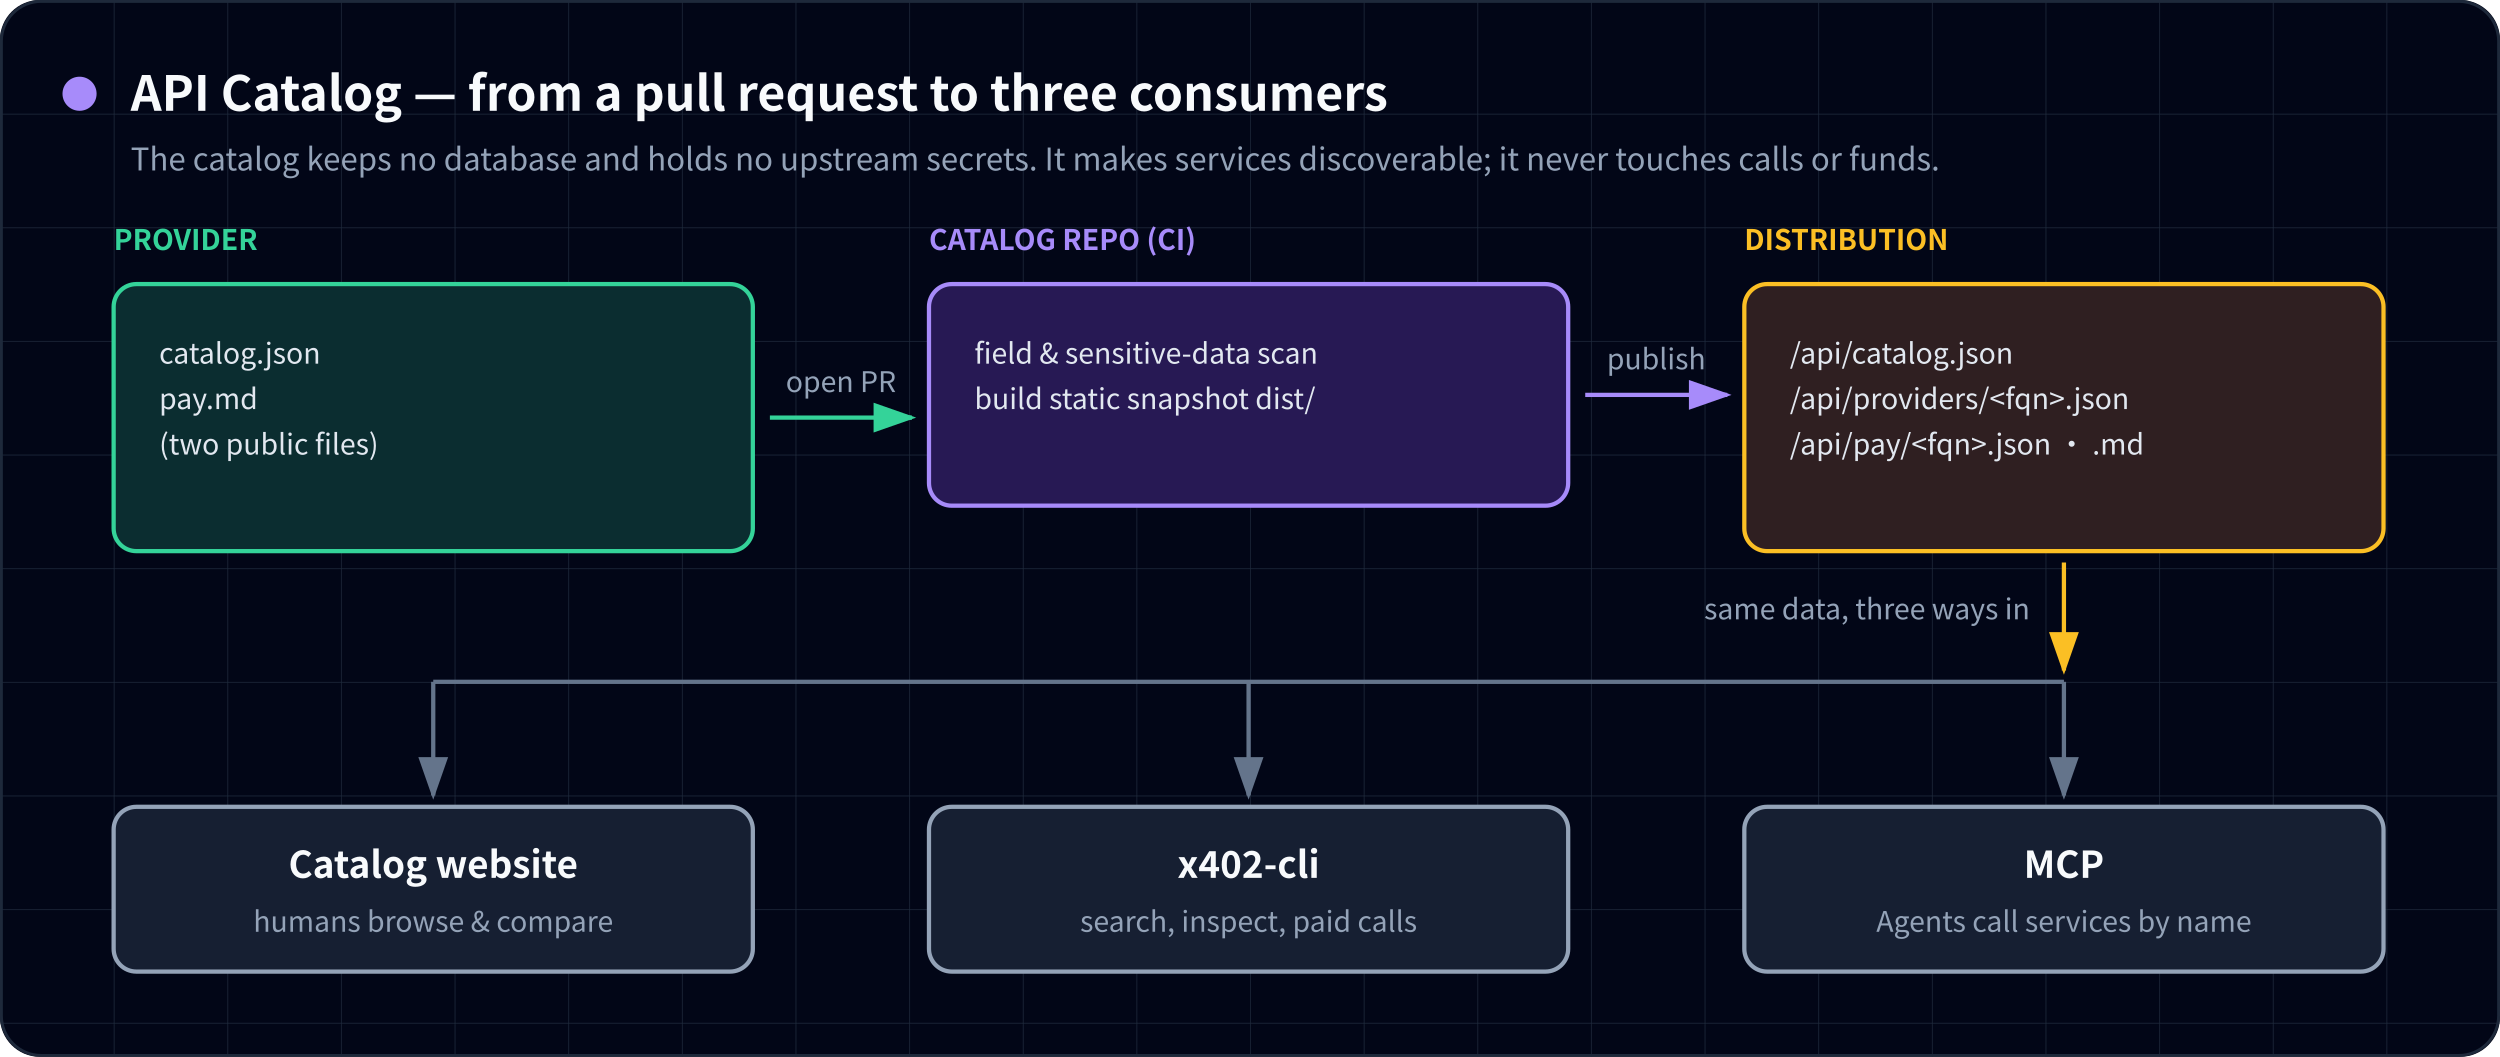
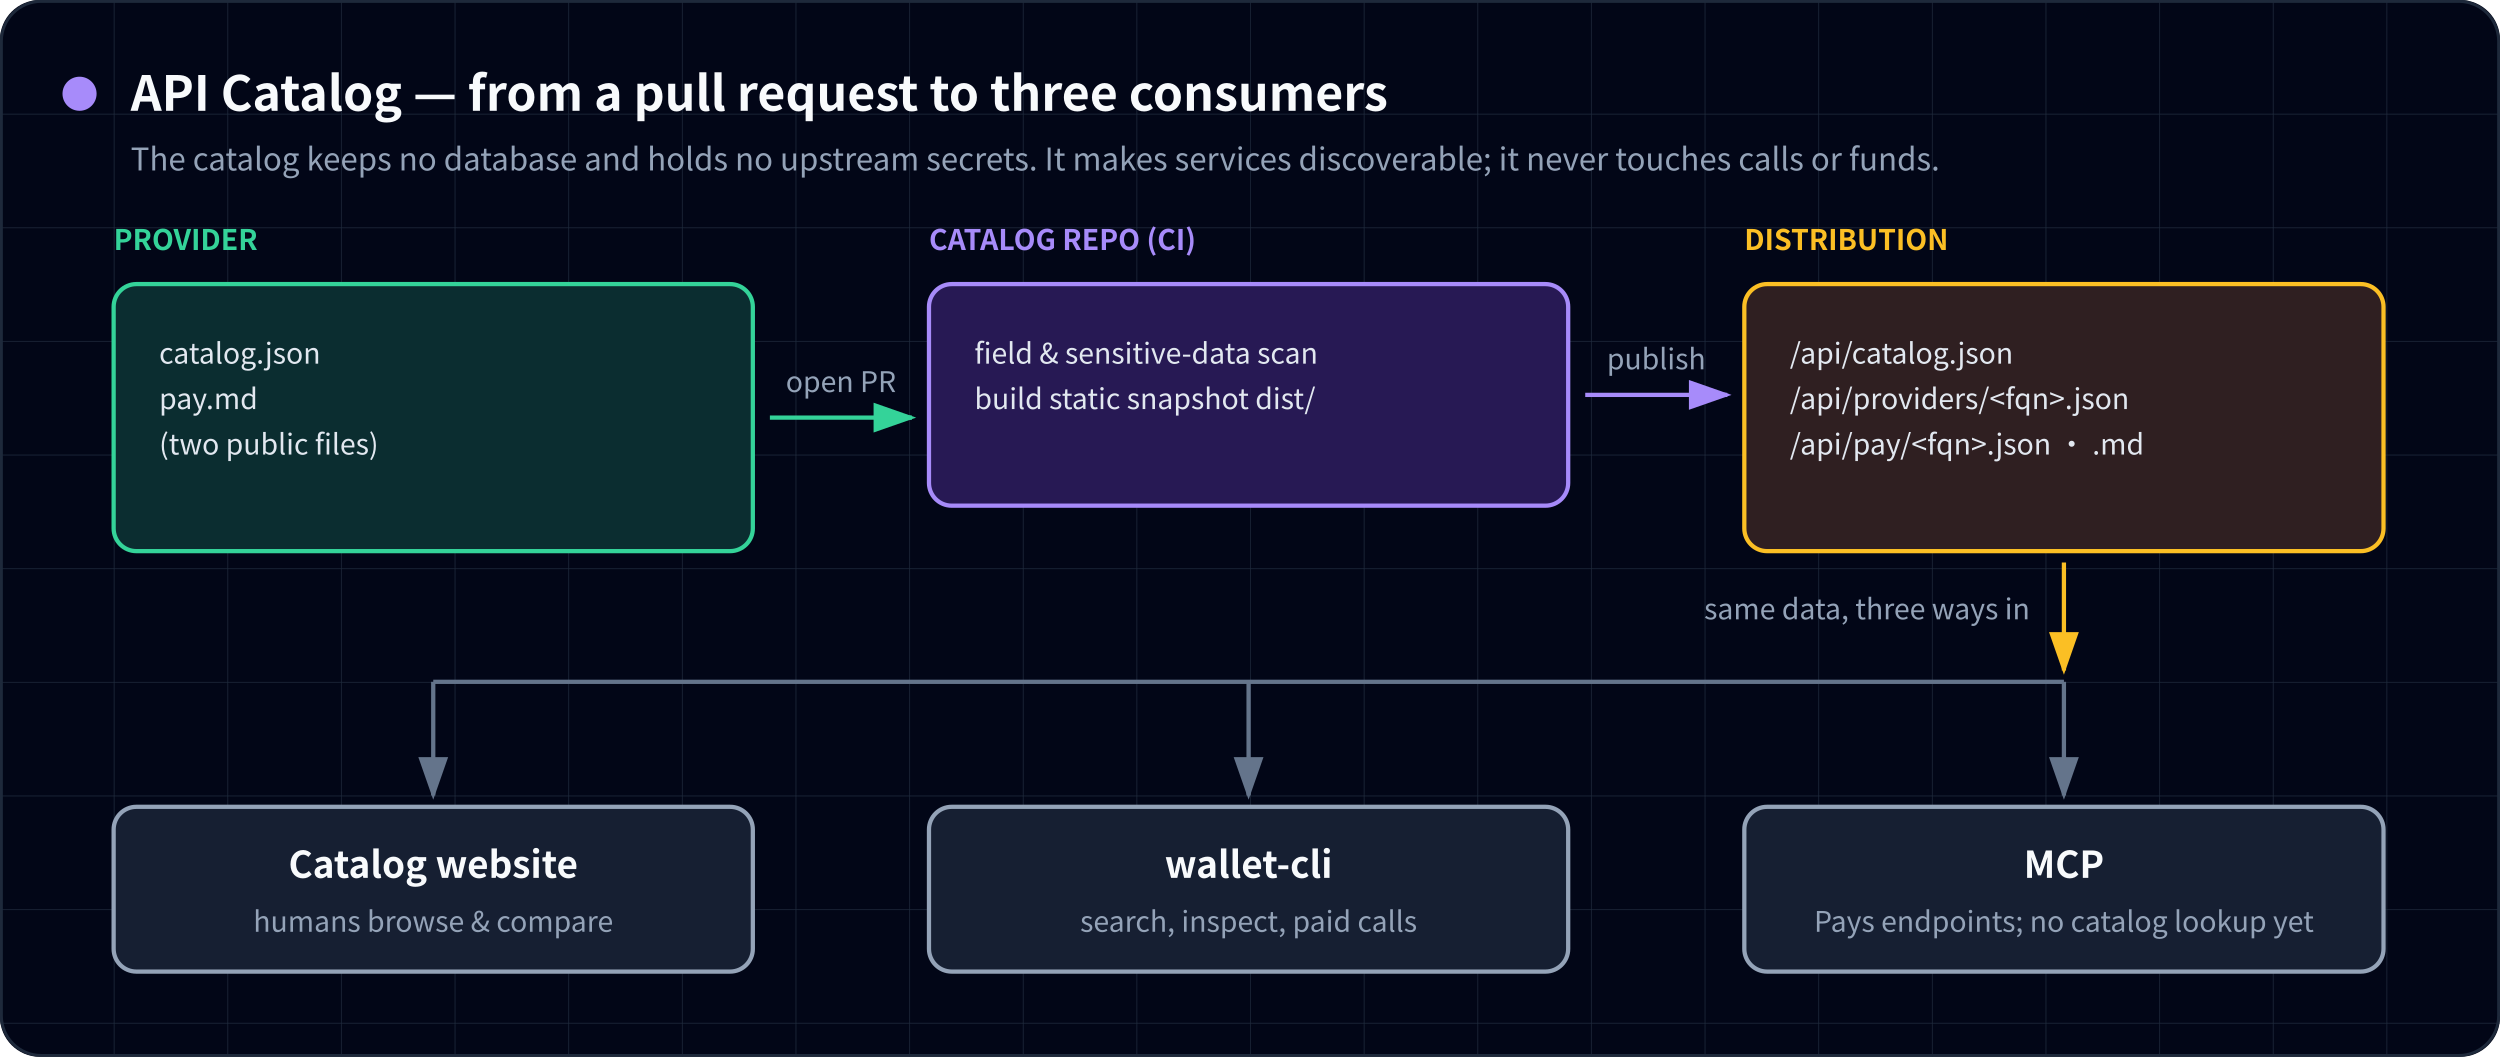
<svg xmlns="http://www.w3.org/2000/svg" viewBox="0 0 880 372" width="880" height="372" font-family="'JetBrains Mono','SFMono-Regular',Menlo,Consolas,'PingFang SC','Hiragino Sans GB','Microsoft YaHei','Noto Sans CJK SC','Noto Sans SC','Source Han Sans SC',monospace" role="img">
  <defs>
    <pattern id="grid" width="40" height="40" patternUnits="userSpaceOnUse">
      <path d="M 40 0 L 0 0 0 40" fill="none" stroke="#1e293b" stroke-width="0.5" />
    </pattern>
    <marker id="ah-slate" markerWidth="10" markerHeight="7" refX="9" refY="3.5" orient="auto">
      <polygon points="0 0, 10 3.5, 0 7" fill="#64748b" />
    </marker>
    <marker id="ah-cyan" markerWidth="10" markerHeight="7" refX="9" refY="3.5" orient="auto">
      <polygon points="0 0, 10 3.5, 0 7" fill="#22d3ee" />
    </marker>
    <marker id="ah-emerald" markerWidth="10" markerHeight="7" refX="9" refY="3.5" orient="auto">
      <polygon points="0 0, 10 3.5, 0 7" fill="#34d399" />
    </marker>
    <marker id="ah-violet" markerWidth="10" markerHeight="7" refX="9" refY="3.5" orient="auto">
      <polygon points="0 0, 10 3.5, 0 7" fill="#a78bfa" />
    </marker>
    <marker id="ah-amber" markerWidth="10" markerHeight="7" refX="9" refY="3.5" orient="auto">
      <polygon points="0 0, 10 3.5, 0 7" fill="#fbbf24" />
    </marker>
    <marker id="ah-rose" markerWidth="10" markerHeight="7" refX="9" refY="3.5" orient="auto">
      <polygon points="0 0, 10 3.5, 0 7" fill="#fb7185" />
    </marker>
  </defs>
  <rect width="880" height="372" rx="14" fill="#020617" />
  <rect width="880" height="372" rx="14" fill="url(#grid)" />
  <rect x="0.5" y="0.5" width="879" height="371" rx="14" fill="none" stroke="#1e293b" />
  <circle cx="28" cy="33" r="6" fill="#a78bfa" />
  <text x="46" y="39" fill="#f8fafc" font-size="17" font-weight="700">API Catalog — from a pull request to three consumers</text>
  <text x="46" y="60" fill="#94a3b8" font-size="11">The catalog keeps no database and holds no upstream secrets. It makes services discoverable; it never touches calls or funds.</text>
  <text x="40" y="88" fill="#34d399" font-size="10" font-weight="700">PROVIDER</text>
  <rect x="40" y="100" width="225" height="94" rx="8" fill="#0f172a" />
  <rect x="40" y="100" width="225" height="94" rx="8" fill="rgba(6, 78, 59, 0.4)" stroke="#34d399" stroke-width="1.5" />
  <text x="56" y="128" fill="#e2e8f0" font-size="10">catalog.json</text>
  <text x="56" y="144" fill="#e2e8f0" font-size="10">pay.md</text>
  <text x="56" y="160" fill="#e2e8f0" font-size="10">(two public files)</text>
  <line x1="271" y1="147.0" x2="321" y2="147.0" stroke="#34d399" stroke-width="1.5" marker-end="url(#ah-emerald)" />
  <text x="296.0" y="138.0" fill="#94a3b8" font-size="10" text-anchor="middle">open PR</text>
  <text x="327" y="88" fill="#a78bfa" font-size="10" font-weight="700">CATALOG REPO (CI)</text>
  <rect x="327" y="100" width="225" height="78" rx="8" fill="#0f172a" />
  <rect x="327" y="100" width="225" height="78" rx="8" fill="rgba(76, 29, 149, 0.4)" stroke="#a78bfa" stroke-width="1.5" />
  <text x="343" y="128" fill="#e2e8f0" font-size="10">field &amp; sensitive-data scan</text>
  <text x="343" y="144" fill="#e2e8f0" font-size="10">build static snapshot dist/</text>
  <line x1="558" y1="139.0" x2="608" y2="139.0" stroke="#a78bfa" stroke-width="1.5" marker-end="url(#ah-violet)" />
  <text x="583.0" y="130.0" fill="#94a3b8" font-size="10" text-anchor="middle">publish</text>
  <text x="614" y="88" fill="#fbbf24" font-size="10" font-weight="700">DISTRIBUTION</text>
  <rect x="614" y="100" width="225" height="94" rx="8" fill="#0f172a" />
  <rect x="614" y="100" width="225" height="94" rx="8" fill="rgba(120, 53, 15, 0.3)" stroke="#fbbf24" stroke-width="1.5" />
  <text x="630" y="128" fill="#e2e8f0" font-size="10">/api/catalog.json</text>
  <text x="630" y="144" fill="#e2e8f0" font-size="10">/api/providers/&lt;fqn&gt;.json</text>
  <text x="630" y="160" fill="#e2e8f0" font-size="10">/api/pay/&lt;fqn&gt;.json · .md</text>
  <line x1="726.5" y1="198" x2="726.5" y2="236" stroke="#fbbf24" stroke-width="1.5" marker-end="url(#ah-amber)" />
  <text x="714.5" y="218" fill="#94a3b8" font-size="10" text-anchor="end">same data, three ways in</text>
  <line x1="152.5" y1="240" x2="726.5" y2="240" stroke="#64748b" stroke-width="1.5" />
  <line x1="152.5" y1="240" x2="152.5" y2="280" stroke="#64748b" stroke-width="1.5" marker-end="url(#ah-slate)" />
  <rect x="40" y="284" width="225" height="58" rx="8" fill="#0f172a" />
  <rect x="40" y="284" width="225" height="58" rx="8" fill="rgba(30, 41, 59, 0.5)" stroke="#94a3b8" stroke-width="1.5" />
  <text x="152.5" y="309" fill="#f8fafc" font-size="13" font-weight="600" text-anchor="middle">Catalog website</text>
  <text x="152.5" y="328" fill="#94a3b8" font-size="10" text-anchor="middle">humans browse &amp; compare</text>
  <line x1="439.5" y1="240" x2="439.5" y2="280" stroke="#64748b" stroke-width="1.5" marker-end="url(#ah-slate)" />
  <rect x="327" y="284" width="225" height="58" rx="8" fill="#0f172a" />
  <rect x="327" y="284" width="225" height="58" rx="8" fill="rgba(30, 41, 59, 0.5)" stroke="#94a3b8" stroke-width="1.5" />
-   <text x="439.5" y="309" fill="#f8fafc" font-size="13" font-weight="600" text-anchor="middle">x402-cli</text>
+   <text x="439.5" y="309" fill="#f8fafc" font-size="13" font-weight="600" text-anchor="middle">wallet-cli</text>
  <text x="439.5" y="328" fill="#94a3b8" font-size="10" text-anchor="middle">search, inspect, paid calls</text>
  <line x1="726.5" y1="240" x2="726.5" y2="280" stroke="#64748b" stroke-width="1.5" marker-end="url(#ah-slate)" />
  <rect x="614" y="284" width="225" height="58" rx="8" fill="#0f172a" />
  <rect x="614" y="284" width="225" height="58" rx="8" fill="rgba(30, 41, 59, 0.5)" stroke="#94a3b8" stroke-width="1.5" />
  <text x="726.5" y="309" fill="#f8fafc" font-size="13" font-weight="600" text-anchor="middle">MCP</text>
-   <text x="726.5" y="328" fill="#94a3b8" font-size="10" text-anchor="middle">Agents call services by name</text>
+   <text x="726.5" y="328" fill="#94a3b8" font-size="10" text-anchor="middle">Pays endpoints; no catalog lookup yet</text>
</svg>
